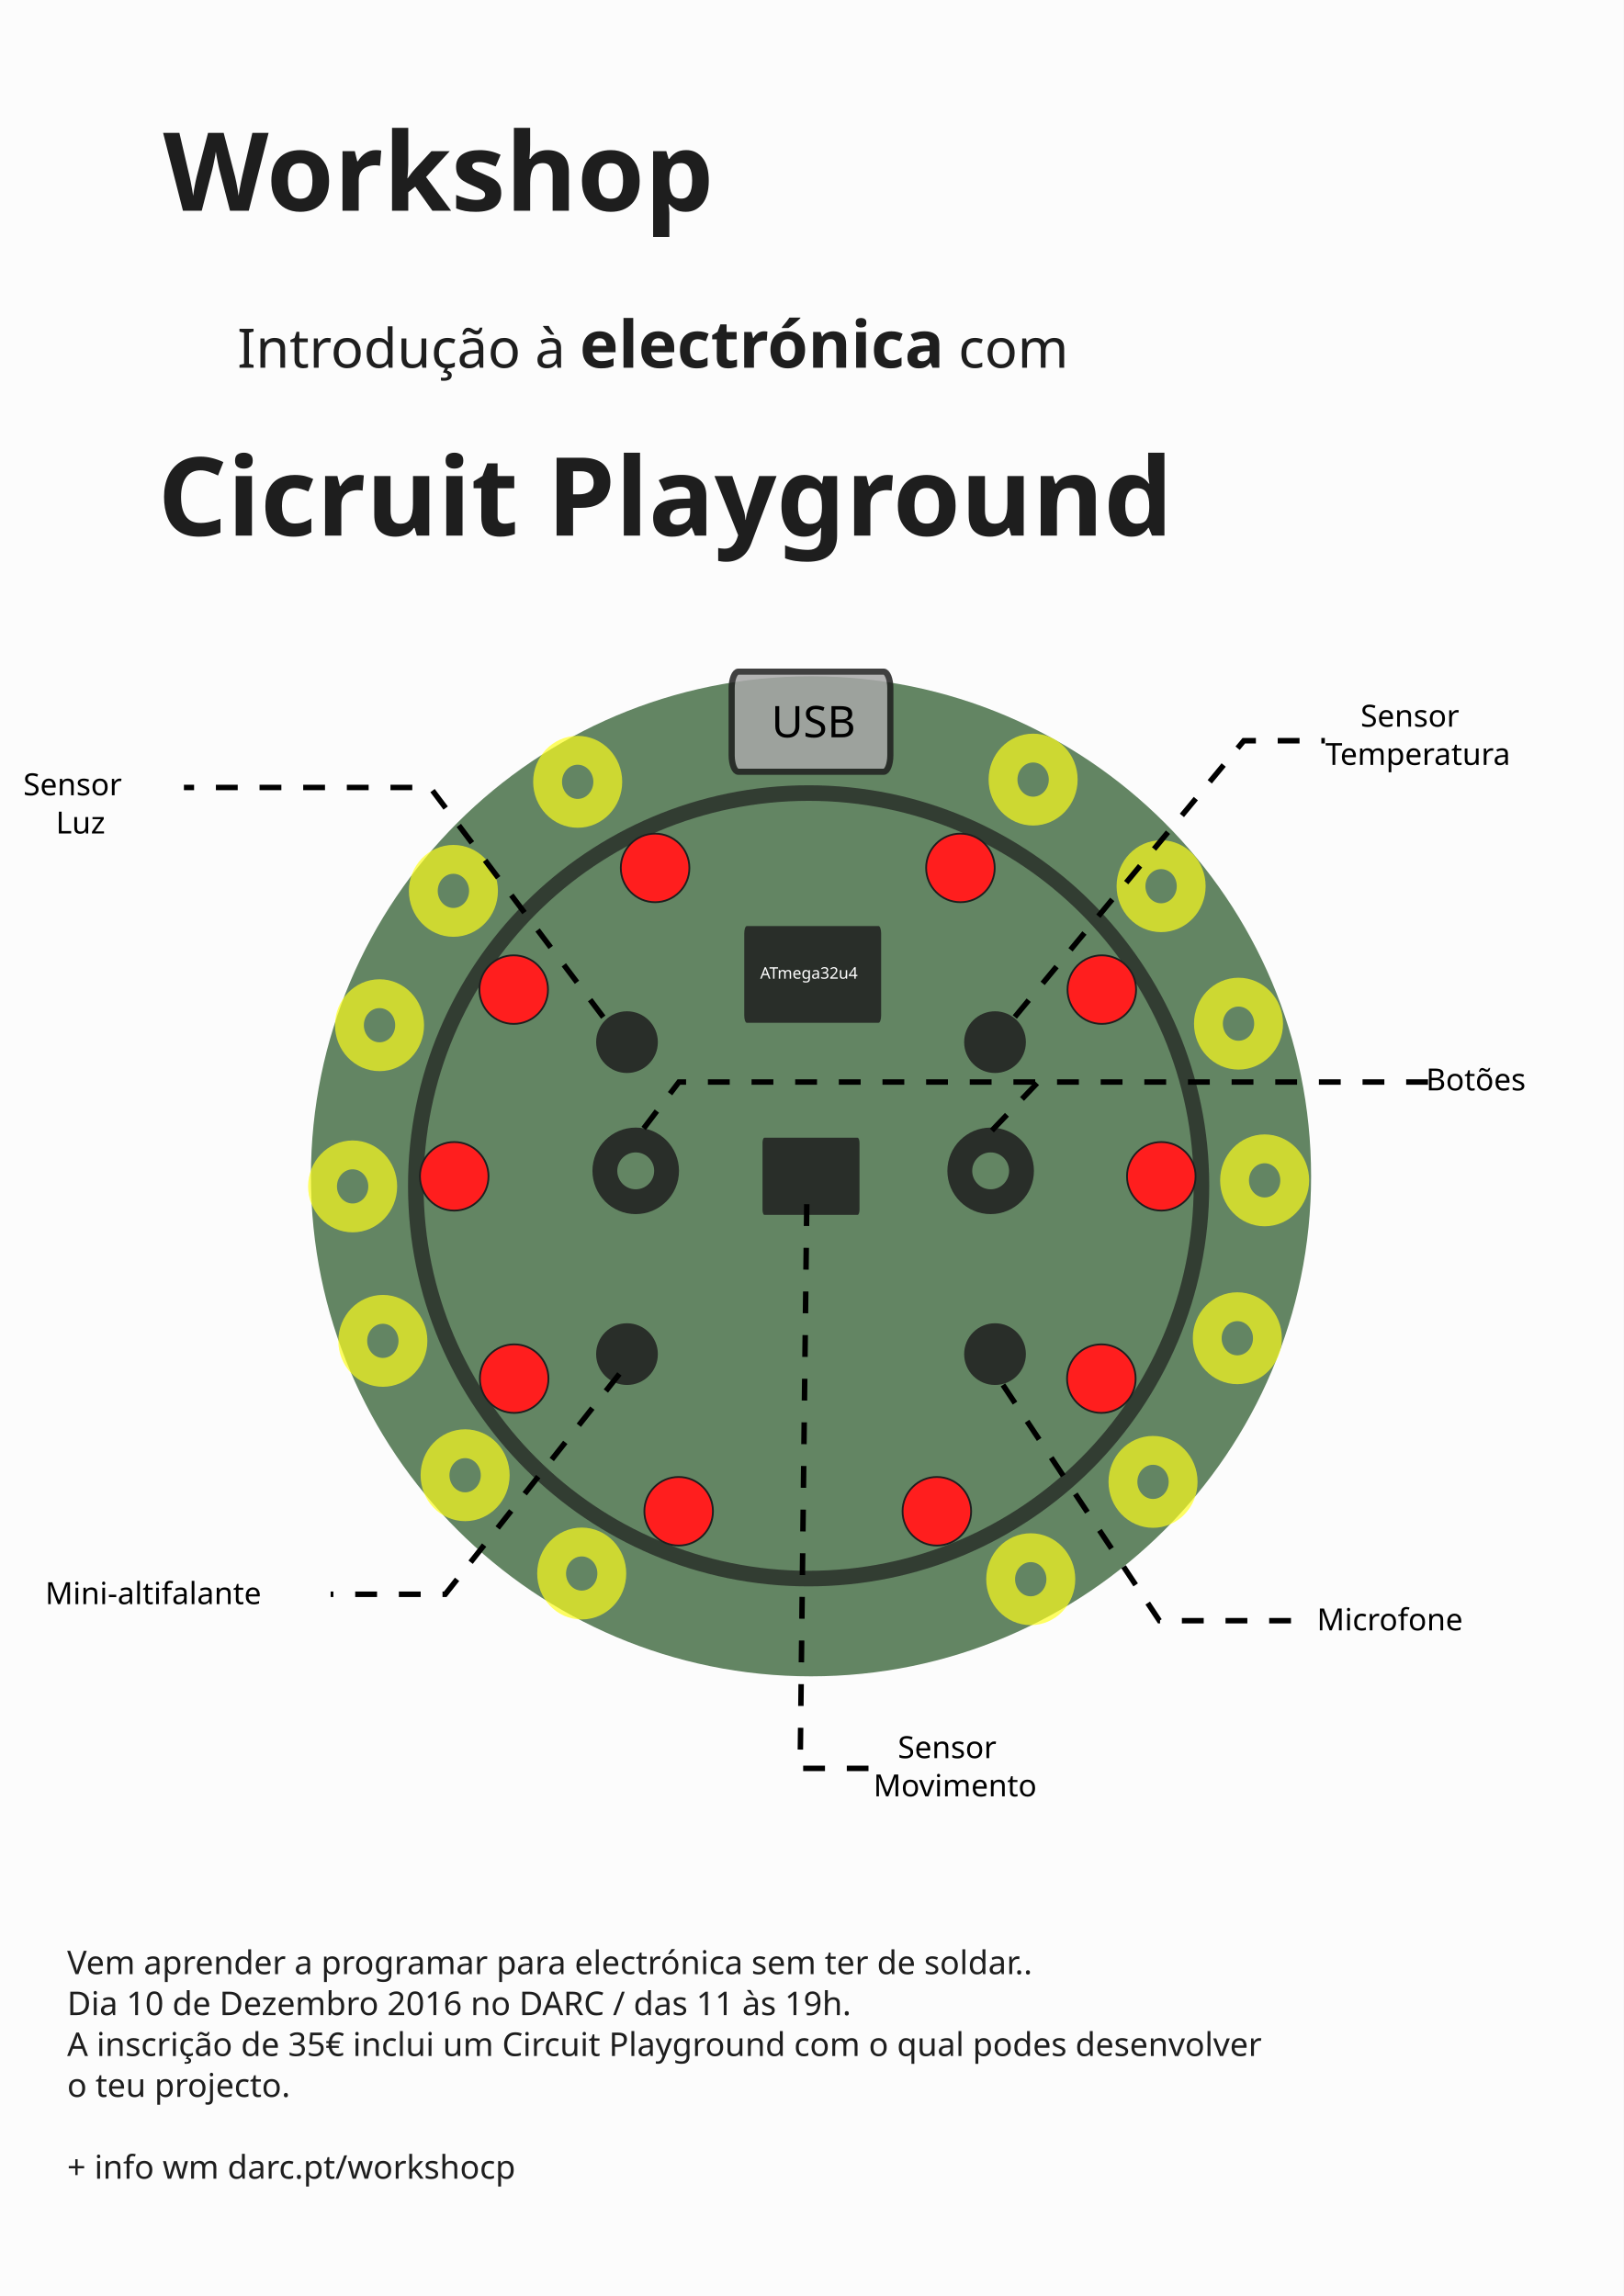
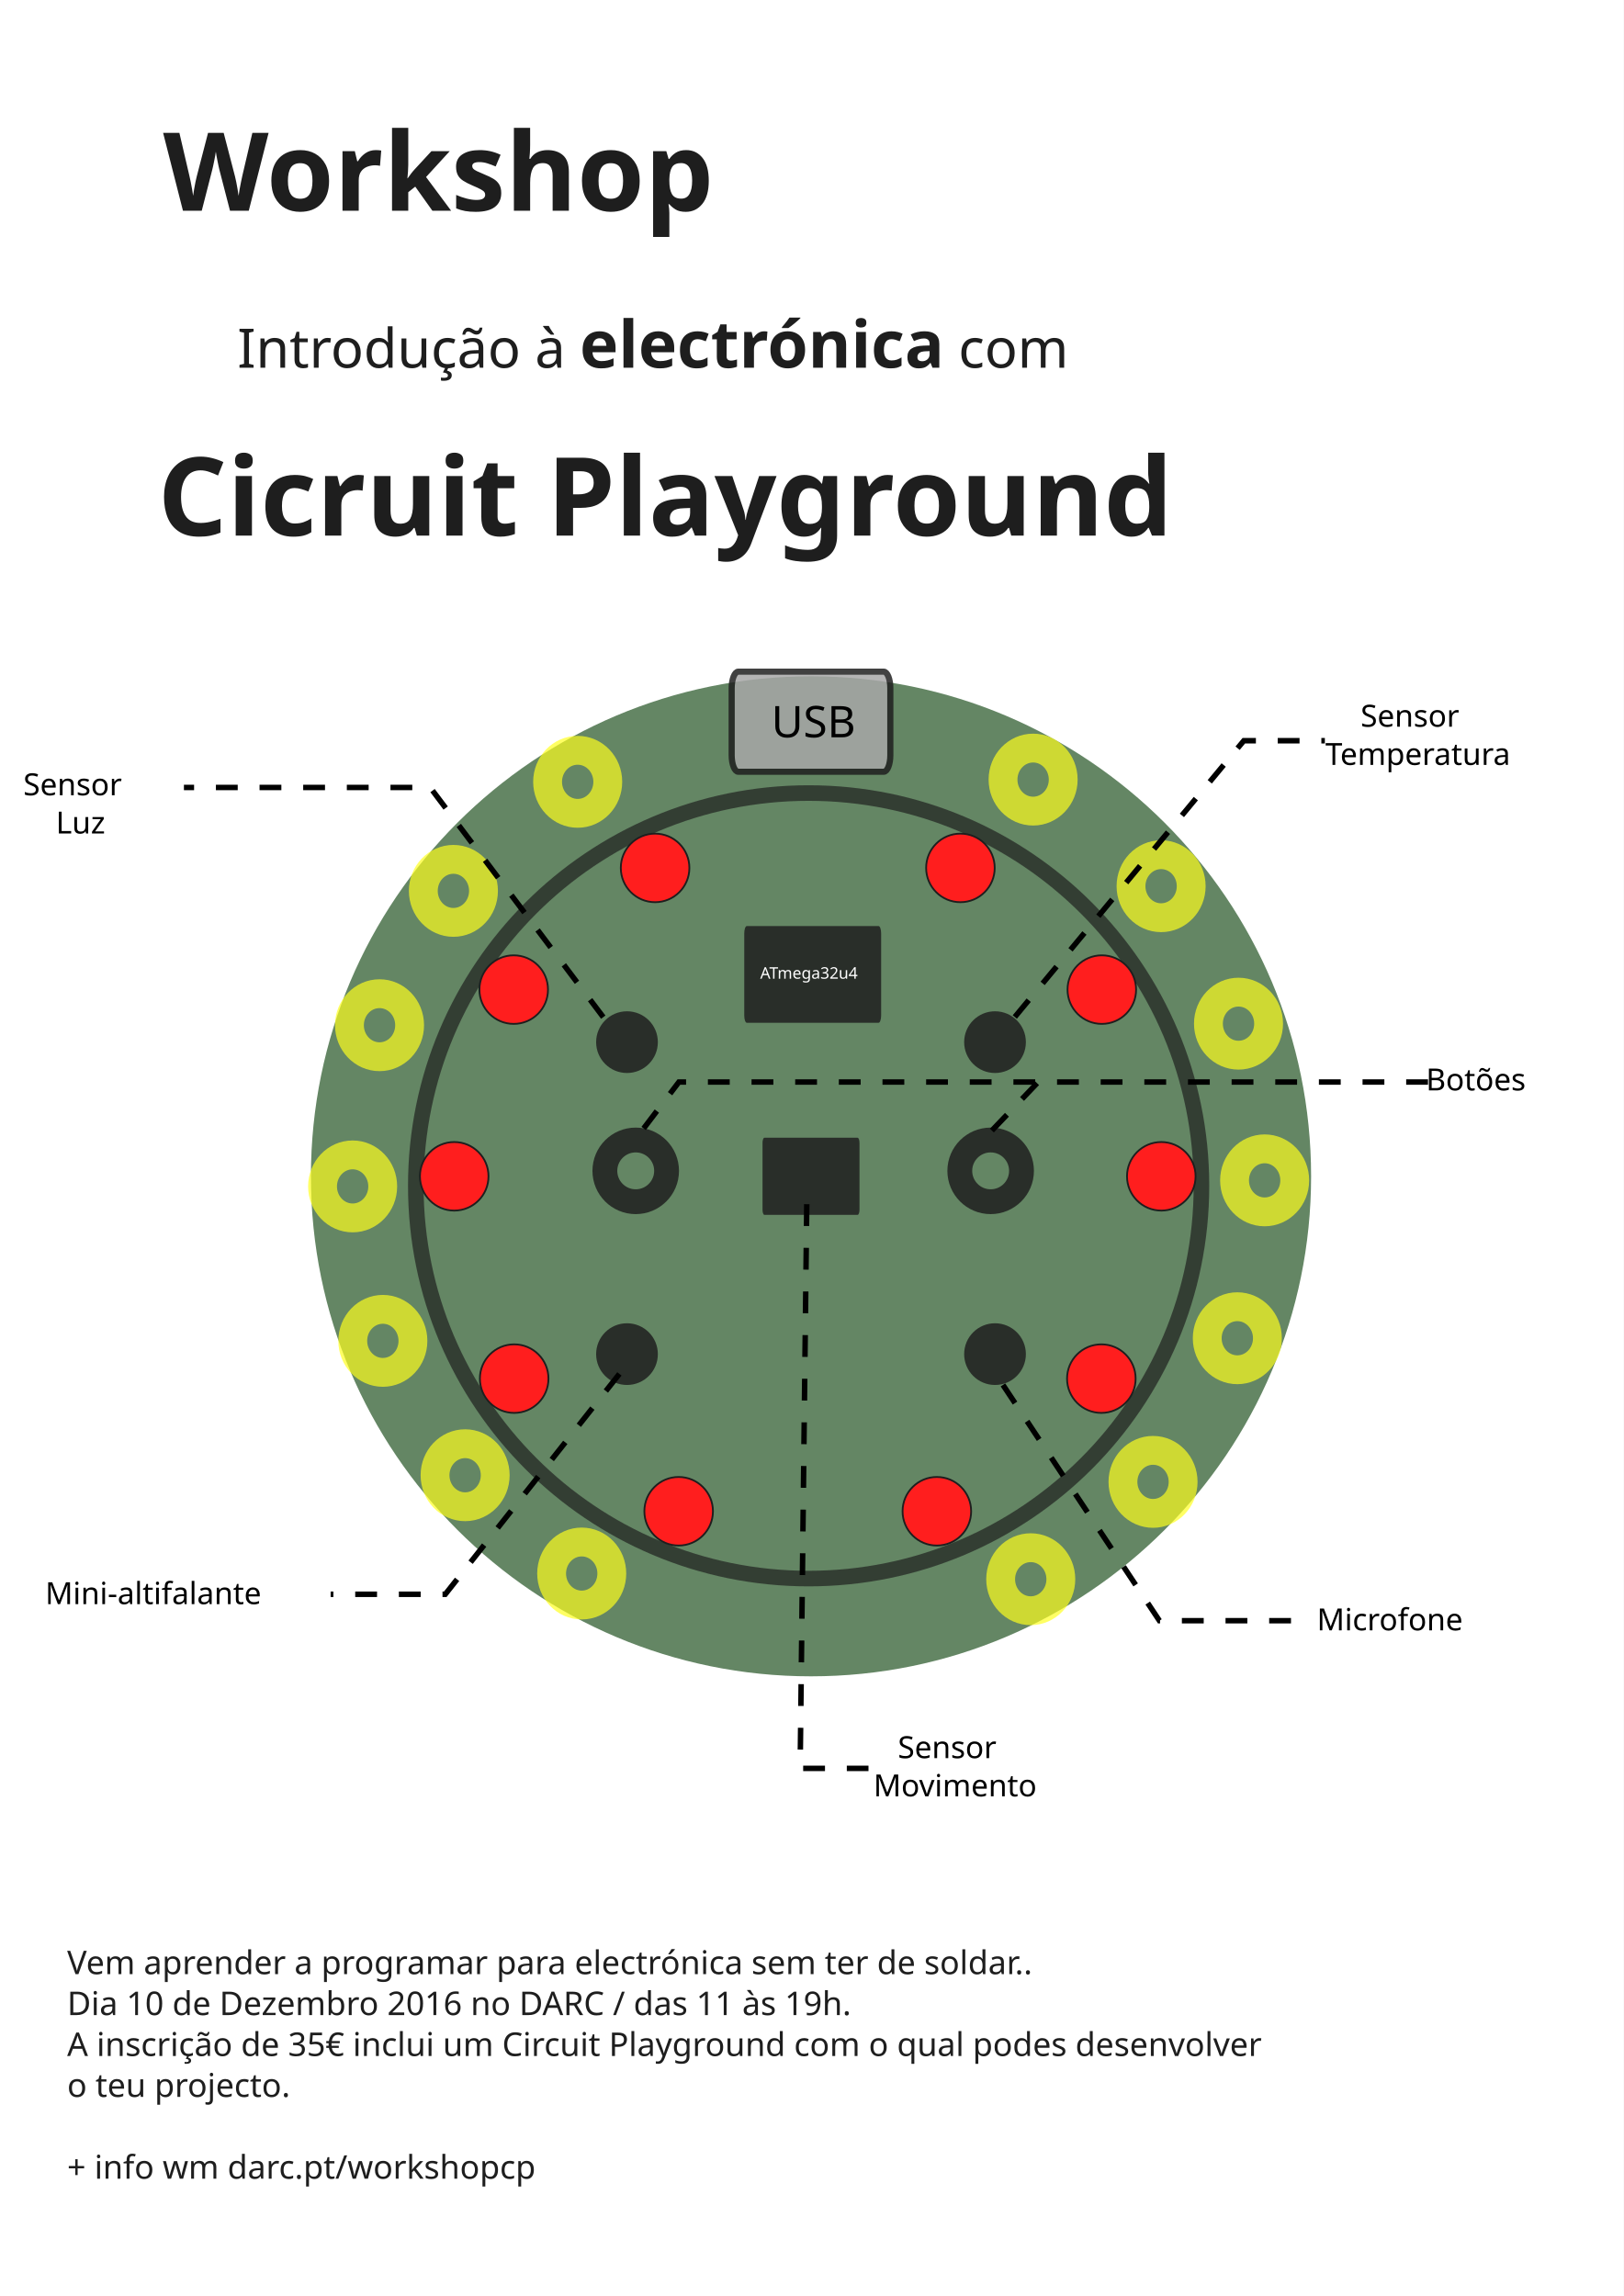
<svg xmlns="http://www.w3.org/2000/svg" width="744.094" height="1052.362" id="svg2" version="1.1" style="enable-background:new">
  <defs id="defs4" />
  <g id="layer4" transform="translate(0,-3.6171875e-6)">
-     <rect style="fill:#ffffff;fill-opacity:0.812;stroke:none;display:inline;enable-background:new" id="rect3063" width="744.094" height="1052.362" x="-744.094" y="3.6171875e-06" rx="0" ry="0" transform="scale(-1,1)" />
+     <rect style="fill:#ffffff;fill-opacity:1;stroke:none;display:inline;enable-background:new" id="rect3063" width="744.094" height="1052.362" x="-744.094" y="3.6171875e-06" rx="0" ry="0" transform="scale(-1,1)" />
  </g>
  <g id="layer2" style="display:inline" transform="translate(0,4.4914063e-5)" />
  <g id="layer1" style="opacity:0.88;display:inline" transform="translate(0,4.4914063e-5)">
    <text xml:space="preserve" style="font-size:50px;font-style:normal;font-variant:normal;font-weight:bold;font-stretch:normal;text-align:start;line-height:125%;letter-spacing:0px;word-spacing:0px;writing-mode:lr-tb;text-anchor:start;fill:#000000;fill-opacity:1;stroke:none;font-family:WenQuanYi Micro Hei Mono;-inkscape-font-specification:WenQuanYi Micro Hei Mono Bold" x="74.751" y="96.595" id="text3906">
      <tspan id="tspan3908" x="74.751" y="96.595">Workshop </tspan>
    </text>
    <text id="text3910" y="245.489" x="72.271" style="font-size:50px;font-style:normal;font-variant:normal;font-weight:bold;font-stretch:normal;text-align:start;line-height:125%;letter-spacing:0px;word-spacing:0px;writing-mode:lr-tb;text-anchor:start;fill:#000000;fill-opacity:1;stroke:none;font-family:WenQuanYi Micro Hei Mono;-inkscape-font-specification:WenQuanYi Micro Hei Mono Bold" xml:space="preserve">
      <tspan y="245.489" x="72.271" id="tspan3912">Cicruit Playground</tspan>
    </text>
    <text id="text3914" y="168.54" x="108.75" style="font-size:25px;font-style:normal;font-variant:normal;font-weight:normal;font-stretch:normal;text-align:start;line-height:125%;letter-spacing:0px;word-spacing:0px;writing-mode:lr-tb;text-anchor:start;fill:#000000;fill-opacity:1;stroke:none;font-family:WenQuanYi Micro Hei Mono;-inkscape-font-specification:WenQuanYi Micro Hei Mono" xml:space="preserve">
      <tspan y="168.54" x="108.75" id="tspan3916">Introdução à <tspan style="font-size:30px;font-style:normal;font-variant:normal;font-weight:bold;font-stretch:normal;text-align:start;line-height:125%;writing-mode:lr-tb;text-anchor:start;font-family:WenQuanYi Micro Hei Mono;-inkscape-font-specification:WenQuanYi Micro Hei Mono Bold" id="tspan4065">electrónica</tspan> com</tspan>
    </text>
-     <path style="opacity:0.69;fill:#003700;fill-opacity:1;stroke:none" id="path3069" d="m 734.286,604.505 c 0,127.42 -103.294,230.714 -230.714,230.714 -127.42,0 -230.714,-103.294 -230.714,-230.714 0,-127.42 103.294,-230.714 230.714,-230.714 127.42,0 230.714,103.294 230.714,230.714 z" transform="matrix(0.9933362,0,0,0.9933362,-128.5564,-61.31867)" />
-     <path transform="matrix(0.7802695,0,0,0.7802695,-22.35019,71.834)" d="m 734.286,604.505 c 0,127.42 -103.294,230.714 -230.714,230.714 -127.42,0 -230.714,-103.294 -230.714,-230.714 0,-127.42 103.294,-230.714 230.714,-230.714 127.42,0 230.714,103.294 230.714,230.714 z" id="path3858" style="opacity:0.69;fill:none;stroke:#000000;stroke-width:9.147;stroke-linejoin:round;stroke-miterlimit:4;stroke-opacity:1;stroke-dasharray:none" />
-     <path style="opacity:0.69;fill:none;stroke:#ffff00;stroke-width:14.382;stroke-linejoin:round;stroke-miterlimit:4;stroke-opacity:1;stroke-dasharray:none" id="path3860" d="m 535.714,230.934 c 0,8.679 -6.716,15.714 -15,15.714 -8.284,0 -15,-7.036 -15,-15.714 0,-8.679 6.716,-15.714 15,-15.714 8.284,0 15,7.036 15,15.714 z" transform="matrix(0.9193148,0,0,0.9193148,-5.253789,145.0236)" />
-     <path transform="matrix(0.9193148,0,0,0.9193148,53.39939,193.8831)" d="m 535.714,230.934 c 0,8.679 -6.716,15.714 -15,15.714 -8.284,0 -15,-7.036 -15,-15.714 0,-8.679 6.716,-15.714 15,-15.714 8.284,0 15,7.036 15,15.714 z" id="path3862" style="opacity:0.69;fill:none;stroke:#ffff00;stroke-width:14.382;stroke-linejoin:round;stroke-miterlimit:4;stroke-opacity:1;stroke-dasharray:none" />
-     <path style="opacity:0.69;fill:none;stroke:#ffff00;stroke-width:14.382;stroke-linejoin:round;stroke-miterlimit:4;stroke-opacity:1;stroke-dasharray:none" id="path3864" d="m 535.714,230.934 c 0,8.679 -6.716,15.714 -15,15.714 -8.284,0 -15,-7.036 -15,-15.714 0,-8.679 6.716,-15.714 15,-15.714 8.284,0 15,7.036 15,15.714 z" transform="matrix(0.9193148,0,0,0.9193148,88.87422,256.889)" />
-     <path transform="matrix(0.9193148,0,0,0.9193148,100.8443,328.7092)" d="m 535.714,230.934 c 0,8.679 -6.716,15.714 -15,15.714 -8.284,0 -15,-7.036 -15,-15.714 0,-8.679 6.716,-15.714 15,-15.714 8.284,0 15,7.036 15,15.714 z" id="path3866" style="opacity:0.69;fill:none;stroke:#ffff00;stroke-width:14.382;stroke-linejoin:round;stroke-miterlimit:4;stroke-opacity:1;stroke-dasharray:none" />
-     <path style="opacity:0.69;fill:none;stroke:#ffff00;stroke-width:14.382;stroke-linejoin:round;stroke-miterlimit:4;stroke-opacity:1;stroke-dasharray:none" id="path3868" d="m 535.714,230.934 c 0,8.679 -6.716,15.714 -15,15.714 -8.284,0 -15,-7.036 -15,-15.714 0,-8.679 6.716,-15.714 15,-15.714 8.284,0 15,7.036 15,15.714 z" transform="matrix(0.9193148,0,0,0.9193148,88.33012,401.0736)" />
-     <path transform="matrix(0.9193148,0,0,0.9193148,49.69956,466.9087)" d="m 535.714,230.934 c 0,8.679 -6.716,15.714 -15,15.714 -8.284,0 -15,-7.036 -15,-15.714 0,-8.679 6.716,-15.714 15,-15.714 8.284,0 15,7.036 15,15.714 z" id="path3870" style="opacity:0.69;fill:none;stroke:#ffff00;stroke-width:14.382;stroke-linejoin:round;stroke-miterlimit:4;stroke-opacity:1;stroke-dasharray:none" />
-     <path style="opacity:0.69;fill:none;stroke:#ffff00;stroke-width:14.382;stroke-linejoin:round;stroke-miterlimit:4;stroke-opacity:1;stroke-dasharray:none" id="path3872" d="m 535.714,230.934 c 0,8.679 -6.716,15.714 -15,15.714 -8.284,0 -15,-7.036 -15,-15.714 0,-8.679 6.716,-15.714 15,-15.714 8.284,0 15,7.036 15,15.714 z" transform="matrix(0.9193148,0,0,0.9193148,-6.341973,511.5243)" />
-     <path transform="matrix(0.9193148,0,0,0.9193148,-212.1178,508.9127)" d="m 535.714,230.934 c 0,8.679 -6.716,15.714 -15,15.714 -8.284,0 -15,-7.036 -15,-15.714 0,-8.679 6.716,-15.714 15,-15.714 8.284,0 15,7.036 15,15.714 z" id="path3874" style="opacity:0.69;fill:none;stroke:#ffff00;stroke-width:14.382;stroke-linejoin:round;stroke-miterlimit:4;stroke-opacity:1;stroke-dasharray:none" />
-     <path style="opacity:0.69;fill:none;stroke:#ffff00;stroke-width:14.382;stroke-linejoin:round;stroke-miterlimit:4;stroke-opacity:1;stroke-dasharray:none" id="path3876" d="m 535.714,230.934 c 0,8.679 -6.716,15.714 -15,15.714 -8.284,0 -15,-7.036 -15,-15.714 0,-8.679 6.716,-15.714 15,-15.714 8.284,0 15,7.036 15,15.714 z" transform="matrix(0.9193148,0,0,0.9193148,-265.5476,463.8618)" />
-     <path transform="matrix(0.9193148,0,0,0.9193148,-303.2513,402.2738)" d="m 535.714,230.934 c 0,8.679 -6.716,15.714 -15,15.714 -8.284,0 -15,-7.036 -15,-15.714 0,-8.679 6.716,-15.714 15,-15.714 8.284,0 15,7.036 15,15.714 z" id="path3878" style="opacity:0.69;fill:none;stroke:#ffff00;stroke-width:14.382;stroke-linejoin:round;stroke-miterlimit:4;stroke-opacity:1;stroke-dasharray:none" />
-     <path style="opacity:0.69;fill:none;stroke:#ffff00;stroke-width:14.382;stroke-linejoin:round;stroke-miterlimit:4;stroke-opacity:1;stroke-dasharray:none" id="path3880" d="m 535.714,230.934 c 0,8.679 -6.716,15.714 -15,15.714 -8.284,0 -15,-7.036 -15,-15.714 0,-8.679 6.716,-15.714 15,-15.714 8.284,0 15,7.036 15,15.714 z" transform="matrix(0.9193148,0,0,0.9193148,-317.1017,331.4833)" />
-     <path transform="matrix(0.9193148,0,0,0.9193148,-304.7748,257.5994)" d="m 535.714,230.934 c 0,8.679 -6.716,15.714 -15,15.714 -8.284,0 -15,-7.036 -15,-15.714 0,-8.679 6.716,-15.714 15,-15.714 8.284,0 15,7.036 15,15.714 z" id="path3882" style="opacity:0.69;fill:none;stroke:#ffff00;stroke-width:14.382;stroke-linejoin:round;stroke-miterlimit:4;stroke-opacity:1;stroke-dasharray:none" />
-     <path style="opacity:0.69;fill:none;stroke:#ffff00;stroke-width:14.382;stroke-linejoin:round;stroke-miterlimit:4;stroke-opacity:1;stroke-dasharray:none" id="path3884" d="m 535.714,230.934 c 0,8.679 -6.716,15.714 -15,15.714 -8.284,0 -15,-7.036 -15,-15.714 0,-8.679 6.716,-15.714 15,-15.714 8.284,0 15,7.036 15,15.714 z" transform="matrix(0.9193148,0,0,0.9193148,-270.9184,196.0268)" />
-     <path transform="matrix(0.9193148,0,0,0.9193148,-213.9627,146.0427)" d="m 535.714,230.934 c 0,8.679 -6.716,15.714 -15,15.714 -8.284,0 -15,-7.036 -15,-15.714 0,-8.679 6.716,-15.714 15,-15.714 8.284,0 15,7.036 15,15.714 z" id="path3886" style="opacity:0.69;fill:none;stroke:#ffff00;stroke-width:14.382;stroke-linejoin:round;stroke-miterlimit:4;stroke-opacity:1;stroke-dasharray:none" />
+     <path style="opacity:0.69;fill:#003700;fill-opacity:1;stroke:none" id="path3069" d="m 734.286,604.505 a 230.714,230.714 0 1 1 -461.429,0 230.714,230.714 0 1 1 461.429,0 z" transform="matrix(0.9933362,0,0,0.9933362,-128.5564,-61.31867)" />
+     <path transform="matrix(0.7802695,0,0,0.7802695,-22.35019,71.834)" d="m 734.286,604.505 a 230.714,230.714 0 1 1 -461.429,0 230.714,230.714 0 1 1 461.429,0 z" id="path3858" style="opacity:0.69;fill:none;stroke:#000000;stroke-width:9.147;stroke-linejoin:round;stroke-miterlimit:4;stroke-opacity:1;stroke-dasharray:none" />
+     <path style="opacity:0.69;fill:none;stroke:#ffff00;stroke-width:14.382;stroke-linejoin:round;stroke-miterlimit:4;stroke-opacity:1;stroke-dasharray:none" id="path3860" d="m 535.714,230.934 a 15,15.714 0 1 1 -30,0 15,15.714 0 1 1 30,0 z" transform="matrix(0.9193148,0,0,0.9193148,-5.253789,145.0236)" />
+     <path transform="matrix(0.9193148,0,0,0.9193148,53.39939,193.8831)" d="m 535.714,230.934 a 15,15.714 0 1 1 -30,0 15,15.714 0 1 1 30,0 z" id="path3862" style="opacity:0.69;fill:none;stroke:#ffff00;stroke-width:14.382;stroke-linejoin:round;stroke-miterlimit:4;stroke-opacity:1;stroke-dasharray:none" />
+     <path style="opacity:0.69;fill:none;stroke:#ffff00;stroke-width:14.382;stroke-linejoin:round;stroke-miterlimit:4;stroke-opacity:1;stroke-dasharray:none" id="path3864" d="m 535.714,230.934 a 15,15.714 0 1 1 -30,0 15,15.714 0 1 1 30,0 z" transform="matrix(0.9193148,0,0,0.9193148,88.87422,256.889)" />
+     <path transform="matrix(0.9193148,0,0,0.9193148,100.8443,328.7092)" d="m 535.714,230.934 a 15,15.714 0 1 1 -30,0 15,15.714 0 1 1 30,0 z" id="path3866" style="opacity:0.69;fill:none;stroke:#ffff00;stroke-width:14.382;stroke-linejoin:round;stroke-miterlimit:4;stroke-opacity:1;stroke-dasharray:none" />
+     <path style="opacity:0.69;fill:none;stroke:#ffff00;stroke-width:14.382;stroke-linejoin:round;stroke-miterlimit:4;stroke-opacity:1;stroke-dasharray:none" id="path3868" d="m 535.714,230.934 a 15,15.714 0 1 1 -30,0 15,15.714 0 1 1 30,0 z" transform="matrix(0.9193148,0,0,0.9193148,88.33012,401.0736)" />
+     <path transform="matrix(0.9193148,0,0,0.9193148,49.69956,466.9087)" d="m 535.714,230.934 a 15,15.714 0 1 1 -30,0 15,15.714 0 1 1 30,0 z" id="path3870" style="opacity:0.69;fill:none;stroke:#ffff00;stroke-width:14.382;stroke-linejoin:round;stroke-miterlimit:4;stroke-opacity:1;stroke-dasharray:none" />
+     <path style="opacity:0.69;fill:none;stroke:#ffff00;stroke-width:14.382;stroke-linejoin:round;stroke-miterlimit:4;stroke-opacity:1;stroke-dasharray:none" id="path3872" d="m 535.714,230.934 a 15,15.714 0 1 1 -30,0 15,15.714 0 1 1 30,0 z" transform="matrix(0.9193148,0,0,0.9193148,-6.341973,511.5243)" />
+     <path transform="matrix(0.9193148,0,0,0.9193148,-212.1178,508.9127)" d="m 535.714,230.934 a 15,15.714 0 1 1 -30,0 15,15.714 0 1 1 30,0 z" id="path3874" style="opacity:0.69;fill:none;stroke:#ffff00;stroke-width:14.382;stroke-linejoin:round;stroke-miterlimit:4;stroke-opacity:1;stroke-dasharray:none" />
+     <path style="opacity:0.69;fill:none;stroke:#ffff00;stroke-width:14.382;stroke-linejoin:round;stroke-miterlimit:4;stroke-opacity:1;stroke-dasharray:none" id="path3876" d="m 535.714,230.934 a 15,15.714 0 1 1 -30,0 15,15.714 0 1 1 30,0 z" transform="matrix(0.9193148,0,0,0.9193148,-265.5476,463.8618)" />
+     <path transform="matrix(0.9193148,0,0,0.9193148,-303.2513,402.2738)" d="m 535.714,230.934 a 15,15.714 0 1 1 -30,0 15,15.714 0 1 1 30,0 z" id="path3878" style="opacity:0.69;fill:none;stroke:#ffff00;stroke-width:14.382;stroke-linejoin:round;stroke-miterlimit:4;stroke-opacity:1;stroke-dasharray:none" />
+     <path style="opacity:0.69;fill:none;stroke:#ffff00;stroke-width:14.382;stroke-linejoin:round;stroke-miterlimit:4;stroke-opacity:1;stroke-dasharray:none" id="path3880" d="m 535.714,230.934 a 15,15.714 0 1 1 -30,0 15,15.714 0 1 1 30,0 z" transform="matrix(0.9193148,0,0,0.9193148,-317.1017,331.4833)" />
+     <path transform="matrix(0.9193148,0,0,0.9193148,-304.7748,257.5994)" d="m 535.714,230.934 a 15,15.714 0 1 1 -30,0 15,15.714 0 1 1 30,0 z" id="path3882" style="opacity:0.69;fill:none;stroke:#ffff00;stroke-width:14.382;stroke-linejoin:round;stroke-miterlimit:4;stroke-opacity:1;stroke-dasharray:none" />
+     <path style="opacity:0.69;fill:none;stroke:#ffff00;stroke-width:14.382;stroke-linejoin:round;stroke-miterlimit:4;stroke-opacity:1;stroke-dasharray:none" id="path3884" d="m 535.714,230.934 a 15,15.714 0 1 1 -30,0 15,15.714 0 1 1 30,0 z" transform="matrix(0.9193148,0,0,0.9193148,-270.9184,196.0268)" />
+     <path transform="matrix(0.9193148,0,0,0.9193148,-213.9627,146.0427)" d="m 535.714,230.934 a 15,15.714 0 1 1 -30,0 15,15.714 0 1 1 30,0 z" id="path3886" style="opacity:0.69;fill:none;stroke:#ffff00;stroke-width:14.382;stroke-linejoin:round;stroke-miterlimit:4;stroke-opacity:1;stroke-dasharray:none" />
    <g id="g3984" transform="matrix(0.9700693,0,0,0.9700693,4.226166,-35.20735)">
-       <path transform="matrix(1.145286,0,0,1.145286,-298.0106,-557.5804)" d="m 666.701,876.596 c 0,7.81 -6.332,14.142 -14.142,14.142 -7.81,0 -14.142,-6.332 -14.142,-14.142 0,-7.81 6.332,-14.142 14.142,-14.142 7.81,0 14.142,6.332 14.142,14.142 z" id="path3936" style="fill:#ff0000;fill-opacity:1;stroke:#000000;stroke-width:0.738;stroke-linejoin:round;stroke-miterlimit:4;stroke-opacity:1;stroke-dasharray:none;display:inline" />
-       <path style="fill:#ff0000;fill-opacity:1;stroke:#000000;stroke-width:0.738;stroke-linejoin:round;stroke-miterlimit:4;stroke-opacity:1;stroke-dasharray:none;display:inline" id="path3956" d="m 666.701,876.596 c 0,7.81 -6.332,14.142 -14.142,14.142 -7.81,0 -14.142,-6.332 -14.142,-14.142 0,-7.81 6.332,-14.142 14.142,-14.142 7.81,0 14.142,6.332 14.142,14.142 z" transform="matrix(1.145286,0,0,1.145286,-231.2187,-500.0829)" />
-       <path transform="matrix(1.145286,0,0,1.145286,-203.1172,-411.8655)" d="m 666.701,876.596 c 0,7.81 -6.332,14.142 -14.142,14.142 -7.81,0 -14.142,-6.332 -14.142,-14.142 0,-7.81 6.332,-14.142 14.142,-14.142 7.81,0 14.142,6.332 14.142,14.142 z" id="path3958" style="fill:#ff0000;fill-opacity:1;stroke:#000000;stroke-width:0.738;stroke-linejoin:round;stroke-miterlimit:4;stroke-opacity:1;stroke-dasharray:none;display:inline" />
-       <path style="fill:#ff0000;fill-opacity:1;stroke:#000000;stroke-width:0.738;stroke-linejoin:round;stroke-miterlimit:4;stroke-opacity:1;stroke-dasharray:none;display:inline" id="path3960" d="m 666.701,876.596 c 0,7.81 -6.332,14.142 -14.142,14.142 -7.81,0 -14.142,-6.332 -14.142,-14.142 0,-7.81 6.332,-14.142 14.142,-14.142 7.81,0 14.142,6.332 14.142,14.142 z" transform="matrix(1.145286,0,0,1.145286,-231.442,-316.2758)" />
-       <path transform="matrix(1.145286,0,0,1.145286,-309.1426,-253.6057)" d="m 666.701,876.596 c 0,7.81 -6.332,14.142 -14.142,14.142 -7.81,0 -14.142,-6.332 -14.142,-14.142 0,-7.81 6.332,-14.142 14.142,-14.142 7.81,0 14.142,6.332 14.142,14.142 z" id="path3962" style="fill:#ff0000;fill-opacity:1;stroke:#000000;stroke-width:0.738;stroke-linejoin:round;stroke-miterlimit:4;stroke-opacity:1;stroke-dasharray:none;display:inline" />
+       <path transform="matrix(1.145286,0,0,1.145286,-298.0106,-557.5804)" d="m 666.701,876.596 a 14.142,14.142 0 1 1 -28.284,0 14.142,14.142 0 1 1 28.284,0 z" id="path3936" style="fill:#ff0000;fill-opacity:1;stroke:#000000;stroke-width:0.738;stroke-linejoin:round;stroke-miterlimit:4;stroke-opacity:1;stroke-dasharray:none;display:inline" />
+       <path style="fill:#ff0000;fill-opacity:1;stroke:#000000;stroke-width:0.738;stroke-linejoin:round;stroke-miterlimit:4;stroke-opacity:1;stroke-dasharray:none;display:inline" id="path3956" d="m 666.701,876.596 a 14.142,14.142 0 1 1 -28.284,0 14.142,14.142 0 1 1 28.284,0 z" transform="matrix(1.145286,0,0,1.145286,-231.2187,-500.0829)" />
+       <path transform="matrix(1.145286,0,0,1.145286,-203.1172,-411.8655)" d="m 666.701,876.596 a 14.142,14.142 0 1 1 -28.284,0 14.142,14.142 0 1 1 28.284,0 z" id="path3958" style="fill:#ff0000;fill-opacity:1;stroke:#000000;stroke-width:0.738;stroke-linejoin:round;stroke-miterlimit:4;stroke-opacity:1;stroke-dasharray:none;display:inline" />
+       <path style="fill:#ff0000;fill-opacity:1;stroke:#000000;stroke-width:0.738;stroke-linejoin:round;stroke-miterlimit:4;stroke-opacity:1;stroke-dasharray:none;display:inline" id="path3960" d="m 666.701,876.596 a 14.142,14.142 0 1 1 -28.284,0 14.142,14.142 0 1 1 28.284,0 z" transform="matrix(1.145286,0,0,1.145286,-231.442,-316.2758)" />
+       <path transform="matrix(1.145286,0,0,1.145286,-309.1426,-253.6057)" d="m 666.701,876.596 a 14.142,14.142 0 1 1 -28.284,0 14.142,14.142 0 1 1 28.284,0 z" id="path3962" style="fill:#ff0000;fill-opacity:1;stroke:#000000;stroke-width:0.738;stroke-linejoin:round;stroke-miterlimit:4;stroke-opacity:1;stroke-dasharray:none;display:inline" />
    </g>
    <g id="g4015" transform="matrix(-0.9700693,0,0,0.9700693,736.1166,-35.20735)">
-       <path style="fill:#ff0000;fill-opacity:1;stroke:#000000;stroke-width:0.738;stroke-linejoin:round;stroke-miterlimit:4;stroke-opacity:1;stroke-dasharray:none;display:inline" id="path4017" d="m 666.701,876.596 c 0,7.81 -6.332,14.142 -14.142,14.142 -7.81,0 -14.142,-6.332 -14.142,-14.142 0,-7.81 6.332,-14.142 14.142,-14.142 7.81,0 14.142,6.332 14.142,14.142 z" transform="matrix(1.145286,0,0,1.145286,-298.0106,-557.5804)" />
-       <path transform="matrix(1.145286,0,0,1.145286,-231.2187,-500.0829)" d="m 666.701,876.596 c 0,7.81 -6.332,14.142 -14.142,14.142 -7.81,0 -14.142,-6.332 -14.142,-14.142 0,-7.81 6.332,-14.142 14.142,-14.142 7.81,0 14.142,6.332 14.142,14.142 z" id="path4019" style="fill:#ff0000;fill-opacity:1;stroke:#000000;stroke-width:0.738;stroke-linejoin:round;stroke-miterlimit:4;stroke-opacity:1;stroke-dasharray:none;display:inline" />
-       <path style="fill:#ff0000;fill-opacity:1;stroke:#000000;stroke-width:0.738;stroke-linejoin:round;stroke-miterlimit:4;stroke-opacity:1;stroke-dasharray:none;display:inline" id="path4021" d="m 666.701,876.596 c 0,7.81 -6.332,14.142 -14.142,14.142 -7.81,0 -14.142,-6.332 -14.142,-14.142 0,-7.81 6.332,-14.142 14.142,-14.142 7.81,0 14.142,6.332 14.142,14.142 z" transform="matrix(1.145286,0,0,1.145286,-203.1172,-411.8655)" />
-       <path transform="matrix(1.145286,0,0,1.145286,-231.442,-316.2758)" d="m 666.701,876.596 c 0,7.81 -6.332,14.142 -14.142,14.142 -7.81,0 -14.142,-6.332 -14.142,-14.142 0,-7.81 6.332,-14.142 14.142,-14.142 7.81,0 14.142,6.332 14.142,14.142 z" id="path4023" style="fill:#ff0000;fill-opacity:1;stroke:#000000;stroke-width:0.738;stroke-linejoin:round;stroke-miterlimit:4;stroke-opacity:1;stroke-dasharray:none;display:inline" />
-       <path style="fill:#ff0000;fill-opacity:1;stroke:#000000;stroke-width:0.738;stroke-linejoin:round;stroke-miterlimit:4;stroke-opacity:1;stroke-dasharray:none;display:inline" id="path4025" d="m 666.701,876.596 c 0,7.81 -6.332,14.142 -14.142,14.142 -7.81,0 -14.142,-6.332 -14.142,-14.142 0,-7.81 6.332,-14.142 14.142,-14.142 7.81,0 14.142,6.332 14.142,14.142 z" transform="matrix(1.145286,0,0,1.145286,-309.1426,-253.6057)" />
+       <path style="fill:#ff0000;fill-opacity:1;stroke:#000000;stroke-width:0.738;stroke-linejoin:round;stroke-miterlimit:4;stroke-opacity:1;stroke-dasharray:none;display:inline" id="path4017" d="m 666.701,876.596 a 14.142,14.142 0 1 1 -28.284,0 14.142,14.142 0 1 1 28.284,0 z" transform="matrix(1.145286,0,0,1.145286,-298.0106,-557.5804)" />
+       <path transform="matrix(1.145286,0,0,1.145286,-231.2187,-500.0829)" d="m 666.701,876.596 a 14.142,14.142 0 1 1 -28.284,0 14.142,14.142 0 1 1 28.284,0 z" id="path4019" style="fill:#ff0000;fill-opacity:1;stroke:#000000;stroke-width:0.738;stroke-linejoin:round;stroke-miterlimit:4;stroke-opacity:1;stroke-dasharray:none;display:inline" />
+       <path style="fill:#ff0000;fill-opacity:1;stroke:#000000;stroke-width:0.738;stroke-linejoin:round;stroke-miterlimit:4;stroke-opacity:1;stroke-dasharray:none;display:inline" id="path4021" d="m 666.701,876.596 a 14.142,14.142 0 1 1 -28.284,0 14.142,14.142 0 1 1 28.284,0 z" transform="matrix(1.145286,0,0,1.145286,-203.1172,-411.8655)" />
+       <path transform="matrix(1.145286,0,0,1.145286,-231.442,-316.2758)" d="m 666.701,876.596 a 14.142,14.142 0 1 1 -28.284,0 14.142,14.142 0 1 1 28.284,0 z" id="path4023" style="fill:#ff0000;fill-opacity:1;stroke:#000000;stroke-width:0.738;stroke-linejoin:round;stroke-miterlimit:4;stroke-opacity:1;stroke-dasharray:none;display:inline" />
+       <path style="fill:#ff0000;fill-opacity:1;stroke:#000000;stroke-width:0.738;stroke-linejoin:round;stroke-miterlimit:4;stroke-opacity:1;stroke-dasharray:none;display:inline" id="path4025" d="m 666.701,876.596 a 14.142,14.142 0 1 1 -28.284,0 14.142,14.142 0 1 1 28.284,0 z" transform="matrix(1.145286,0,0,1.145286,-309.1426,-253.6057)" />
    </g>
    <rect style="opacity:0.84;fill:#9b9b9b;fill-opacity:1;stroke:#000000;stroke-width:2.823;stroke-linejoin:round;stroke-miterlimit:4;stroke-opacity:1;stroke-dasharray:none;stroke-dashoffset:0" id="rect4061" width="72.716" height="45.873" x="335.301" y="307.856" rx="3.031" ry="7.622" />
    <g id="g4103" transform="matrix(0.8001842,0,0,0.8001842,73.00973,41.08827)">
      <rect ry="4.164" rx="1.485" y="479.097" x="335" height="55.408" width="78.39" id="rect4097" style="opacity:0.84;fill:#000000;fill-opacity:1;stroke:none" />
      <text id="text4099" y="509.253" x="344.129" style="font-size:9.179px;font-style:normal;font-weight:normal;line-height:125%;letter-spacing:0px;word-spacing:0px;fill:#ffffff;fill-opacity:1;stroke:none;font-family:Sans" xml:space="preserve">
        <tspan y="509.253" x="344.129" id="tspan4101">ATmega32u4</tspan>
      </text>
    </g>
-     <path style="opacity:0.84;fill:#000000;fill-opacity:1;stroke:none" id="path4119" d="m 341.432,623.047 c 0,14.505 -11.759,26.264 -26.264,26.264 -14.505,0 -26.264,-11.759 -26.264,-26.264 0,-14.505 11.759,-26.264 26.264,-26.264 14.505,0 26.264,11.759 26.264,26.264 z" transform="matrix(0.5384615,0,0,0.5384615,117.6263,142.1736)" />
-     <path transform="matrix(0.5384615,0,0,0.5384615,286.2812,142.1736)" d="m 341.432,623.047 c 0,14.505 -11.759,26.264 -26.264,26.264 -14.505,0 -26.264,-11.759 -26.264,-26.264 0,-14.505 11.759,-26.264 26.264,-26.264 14.505,0 26.264,11.759 26.264,26.264 z" id="path4121" style="opacity:0.84;fill:#000000;fill-opacity:1;stroke:none" />
-     <path style="opacity:0.84;fill:#000000;fill-opacity:1;stroke:none" id="path4123" d="m 341.432,623.047 c 0,14.505 -11.759,26.264 -26.264,26.264 -14.505,0 -26.264,-11.759 -26.264,-26.264 0,-14.505 11.759,-26.264 26.264,-26.264 14.505,0 26.264,11.759 26.264,26.264 z" transform="matrix(0.5384615,0,0,0.5384615,286.2812,285.1685)" />
-     <path transform="matrix(0.5384615,0,0,0.5384615,117.6263,285.1685)" d="m 341.432,623.047 c 0,14.505 -11.759,26.264 -26.264,26.264 -14.505,0 -26.264,-11.759 -26.264,-26.264 0,-14.505 11.759,-26.264 26.264,-26.264 14.505,0 26.264,11.759 26.264,26.264 z" id="path4125" style="opacity:0.84;fill:#000000;fill-opacity:1;stroke:none" />
+     <path style="opacity:0.84;fill:#000000;fill-opacity:1;stroke:none" id="path4119" d="m 341.432,623.047 a 26.264,26.264 0 1 1 -52.528,0 26.264,26.264 0 1 1 52.528,0 z" transform="matrix(0.5384615,0,0,0.5384615,117.6263,142.1736)" />
+     <path transform="matrix(0.5384615,0,0,0.5384615,286.2812,142.1736)" d="m 341.432,623.047 a 26.264,26.264 0 1 1 -52.528,0 26.264,26.264 0 1 1 52.528,0 z" id="path4121" style="opacity:0.84;fill:#000000;fill-opacity:1;stroke:none" />
+     <path style="opacity:0.84;fill:#000000;fill-opacity:1;stroke:none" id="path4123" d="m 341.432,623.047 a 26.264,26.264 0 1 1 -52.528,0 26.264,26.264 0 1 1 52.528,0 z" transform="matrix(0.5384615,0,0,0.5384615,286.2812,285.1685)" />
+     <path transform="matrix(0.5384615,0,0,0.5384615,117.6263,285.1685)" d="m 341.432,623.047 a 26.264,26.264 0 1 1 -52.528,0 26.264,26.264 0 1 1 52.528,0 z" id="path4125" style="opacity:0.84;fill:#000000;fill-opacity:1;stroke:none" />
    <rect style="opacity:0.84;fill:#000000;fill-opacity:1;stroke:none" id="rect4127" width="44.447" height="35.355" x="349.436" y="521.48" rx="0.863" ry="2.42" />
-     <path transform="matrix(0.5384615,0,0,0.5384615,284.2812,201.1685)" d="m 341.432,623.047 c 0,14.505 -11.759,26.264 -26.264,26.264 -14.505,0 -26.264,-11.759 -26.264,-26.264 0,-14.505 11.759,-26.264 26.264,-26.264 14.505,0 26.264,11.759 26.264,26.264 z" id="path4139" style="opacity:0.84;fill:none;stroke:#000000;stroke-width:21.125;stroke-miterlimit:4;stroke-opacity:1;stroke-dasharray:none" />
-     <path style="opacity:0.84;fill:none;stroke:#000000;stroke-width:21.125;stroke-miterlimit:4;stroke-opacity:1;stroke-dasharray:none" id="path4141" d="m 341.432,623.047 c 0,14.505 -11.759,26.264 -26.264,26.264 -14.505,0 -26.264,-11.759 -26.264,-26.264 0,-14.505 11.759,-26.264 26.264,-26.264 14.505,0 26.264,11.759 26.264,26.264 z" transform="matrix(0.5384615,0,0,0.5384615,121.6263,201.1685)" />
+     <path transform="matrix(0.5384615,0,0,0.5384615,284.2812,201.1685)" d="m 341.432,623.047 a 26.264,26.264 0 1 1 -52.528,0 26.264,26.264 0 1 1 52.528,0 z" id="path4139" style="opacity:0.84;fill:none;stroke:#000000;stroke-width:21.125;stroke-miterlimit:4;stroke-opacity:1;stroke-dasharray:none" />
+     <path style="opacity:0.84;fill:none;stroke:#000000;stroke-width:21.125;stroke-miterlimit:4;stroke-opacity:1;stroke-dasharray:none" id="path4141" d="m 341.432,623.047 a 26.264,26.264 0 1 1 -52.528,0 26.264,26.264 0 1 1 52.528,0 z" transform="matrix(0.5384615,0,0,0.5384615,121.6263,201.1685)" />
    <text xml:space="preserve" style="font-size:15px;font-style:normal;font-variant:normal;font-weight:normal;font-stretch:normal;text-align:start;line-height:125%;letter-spacing:0px;word-spacing:0px;writing-mode:lr-tb;text-anchor:start;fill:#000000;fill-opacity:1;stroke:none;font-family:WenQuanYi Micro Hei Mono;-inkscape-font-specification:WenQuanYi Micro Hei Mono" x="30.768" y="904.846" id="text4388">
      <tspan id="tspan4390" x="30.768" y="904.846">Vem aprender a programar para electrónica sem ter de soldar..</tspan>
      <tspan x="30.768" y="923.596" id="tspan4396">Dia 10 de Dezembro 2016 no DARC / das 11 às 19h.</tspan>
      <tspan x="30.768" y="942.346" id="tspan4406">A inscrição de 35€ inclui um Circuit Playground com o qual podes desenvolver</tspan>
      <tspan x="30.768" y="961.096" id="tspan4414">o teu projecto.</tspan>
      <tspan x="30.768" y="979.846" id="tspan4416" />
-       <tspan x="30.768" y="998.596" id="tspan4418">+ info wm darc.pt/workshocp</tspan>
+       <tspan x="30.768" y="998.596" id="tspan4418">+ info wm darc.pt/workshopcp</tspan>
    </text>
  </g>
  <g id="layer3" transform="translate(0,4.4914063e-5)">
    <path style="fill:none;stroke:#000000;stroke-width:2.5;stroke-linecap:butt;stroke-linejoin:miter;stroke-miterlimit:4;stroke-opacity:1;stroke-dasharray:10, 10;stroke-dashoffset:0" d="M 465.051,466.128 570,339.505 l 37.143,0" id="path4268" />
    <text xml:space="preserve" style="font-size:14.011px;font-style:normal;font-variant:normal;font-weight:normal;font-stretch:normal;text-align:center;line-height:125%;letter-spacing:0px;word-spacing:0px;writing-mode:lr-tb;text-anchor:middle;fill:#000000;fill-opacity:1;stroke:none;font-family:WenQuanYi Micro Hei Mono;-inkscape-font-specification:WenQuanYi Micro Hei Mono" x="658.87" y="333.087" id="text4274">
      <tspan id="tspan4276" x="658.87" y="333.087">Sensor</tspan>
      <tspan x="658.87" y="350.6" id="tspan4284">Temperatura</tspan>
    </text>
    <text id="text4278" y="364.515" x="46.013" style="font-size:14.011px;font-style:normal;font-variant:normal;font-weight:normal;font-stretch:normal;text-align:center;line-height:125%;letter-spacing:0px;word-spacing:0px;writing-mode:lr-tb;text-anchor:middle;fill:#000000;fill-opacity:1;stroke:none;font-family:WenQuanYi Micro Hei Mono;-inkscape-font-specification:WenQuanYi Micro Hei Mono" xml:space="preserve">
      <tspan y="364.515" x="46.013" id="tspan4280">Sensor</tspan>
      <tspan y="382.029" x="46.013" id="tspan4282">Luz</tspan>
    </text>
    <path style="fill:none;stroke:#000000;stroke-width:2.5;stroke-linecap:butt;stroke-linejoin:miter;stroke-miterlimit:4;stroke-opacity:1;stroke-dasharray:10, 10;stroke-dashoffset:0" d="m 276.45,466.2 -79.307,-105.266 -112.857,0" id="path4286" />
    <text xml:space="preserve" style="font-size:14.011px;font-style:normal;font-variant:normal;font-weight:normal;font-stretch:normal;text-align:center;line-height:125%;letter-spacing:0px;word-spacing:0px;writing-mode:lr-tb;text-anchor:middle;fill:#000000;fill-opacity:1;stroke:none;font-family:WenQuanYi Micro Hei Mono;-inkscape-font-specification:WenQuanYi Micro Hei Mono" x="79.348" y="735.241" id="text4288">
      <tspan id="tspan4292" x="79.348" y="735.241">Mini-altifalante</tspan>
    </text>
    <path style="fill:none;stroke:#000000;stroke-width:2.5;stroke-linecap:butt;stroke-linejoin:miter;stroke-miterlimit:4;stroke-opacity:1;stroke-dasharray:10, 10;stroke-dashoffset:0" d="m 283.853,629.717 -79.802,101.015 -52.528,0" id="path4296" />
    <text id="text4298" y="747.262" x="646.043" style="font-size:14.011px;font-style:normal;font-variant:normal;font-weight:normal;font-stretch:normal;text-align:center;line-height:125%;letter-spacing:0px;word-spacing:0px;writing-mode:lr-tb;text-anchor:middle;fill:#000000;fill-opacity:1;stroke:none;font-family:WenQuanYi Micro Hei Mono;-inkscape-font-specification:WenQuanYi Micro Hei Mono" xml:space="preserve">
      <tspan y="747.262" x="646.043" id="tspan4300">Microfone</tspan>
    </text>
    <path style="fill:none;stroke:#000000;stroke-width:2.5;stroke-linecap:butt;stroke-linejoin:miter;stroke-miterlimit:4;stroke-opacity:1;stroke-dasharray:10, 10;stroke-dashoffset:0" d="m 459.619,634.768 71.721,108.086 65.66,0" id="path4302" />
    <g id="g4312" transform="matrix(1,0,0,-1,0,1135.146)" style="stroke-width:2.5;stroke-miterlimit:4;stroke-dasharray:10, 10;stroke-dashoffset:0">
      <path id="path4304" d="m 294.965,617.936 16.162,21.274 347.513,0" style="fill:none;stroke:#000000;stroke-width:2.5;stroke-linecap:butt;stroke-linejoin:miter;stroke-miterlimit:4;stroke-opacity:1;stroke-dasharray:10, 10;stroke-dashoffset:0" />
      <path id="path4306" d="m 454.548,616.966 21.234,22.244" style="fill:none;stroke:#000000;stroke-width:2.5;stroke-linecap:butt;stroke-linejoin:miter;stroke-miterlimit:4;stroke-opacity:1;stroke-dasharray:10, 10;stroke-dashoffset:0" />
    </g>
    <text xml:space="preserve" style="font-size:14.011px;font-style:normal;font-variant:normal;font-weight:normal;font-stretch:normal;text-align:center;line-height:125%;letter-spacing:0px;word-spacing:0px;writing-mode:lr-tb;text-anchor:middle;fill:#000000;fill-opacity:1;stroke:none;font-family:WenQuanYi Micro Hei Mono;-inkscape-font-specification:WenQuanYi Micro Hei Mono" x="685.439" y="499.784" id="text4308">
      <tspan id="tspan4310" x="685.439" y="499.784">Botões</tspan>
    </text>
    <path style="fill:none;stroke:#000000;stroke-width:2.5;stroke-linecap:butt;stroke-linejoin:miter;stroke-miterlimit:4;stroke-opacity:1;stroke-dasharray:10, 10;stroke-dashoffset:0" d="m 369.716,551.936 -3.03,258.599 31.315,0" id="path4316" />
    <text id="text4322" y="805.838" x="446.799" style="font-size:14.011px;font-style:normal;font-variant:normal;font-weight:normal;font-stretch:normal;text-align:center;line-height:125%;letter-spacing:0px;word-spacing:0px;writing-mode:lr-tb;text-anchor:middle;fill:#000000;fill-opacity:1;stroke:none;font-family:WenQuanYi Micro Hei Mono;-inkscape-font-specification:WenQuanYi Micro Hei Mono" xml:space="preserve">
      <tspan y="805.838" x="446.799" id="tspan4324">Sensor</tspan>
      <tspan id="tspan4326" y="823.352" x="446.799">Movimento</tspan>
    </text>
    <text xml:space="preserve" style="font-size:20px;font-style:normal;font-variant:normal;font-weight:normal;font-stretch:normal;text-align:start;line-height:125%;letter-spacing:0px;word-spacing:0px;writing-mode:lr-tb;text-anchor:start;fill:#000000;fill-opacity:1;stroke:none;font-family:WenQuanYi Micro Hei Mono;-inkscape-font-specification:WenQuanYi Micro Hei Mono" x="353.505" y="337.936" id="text4328">
      <tspan id="tspan4330" x="353.505" y="337.936">USB</tspan>
    </text>
  </g>
</svg>
